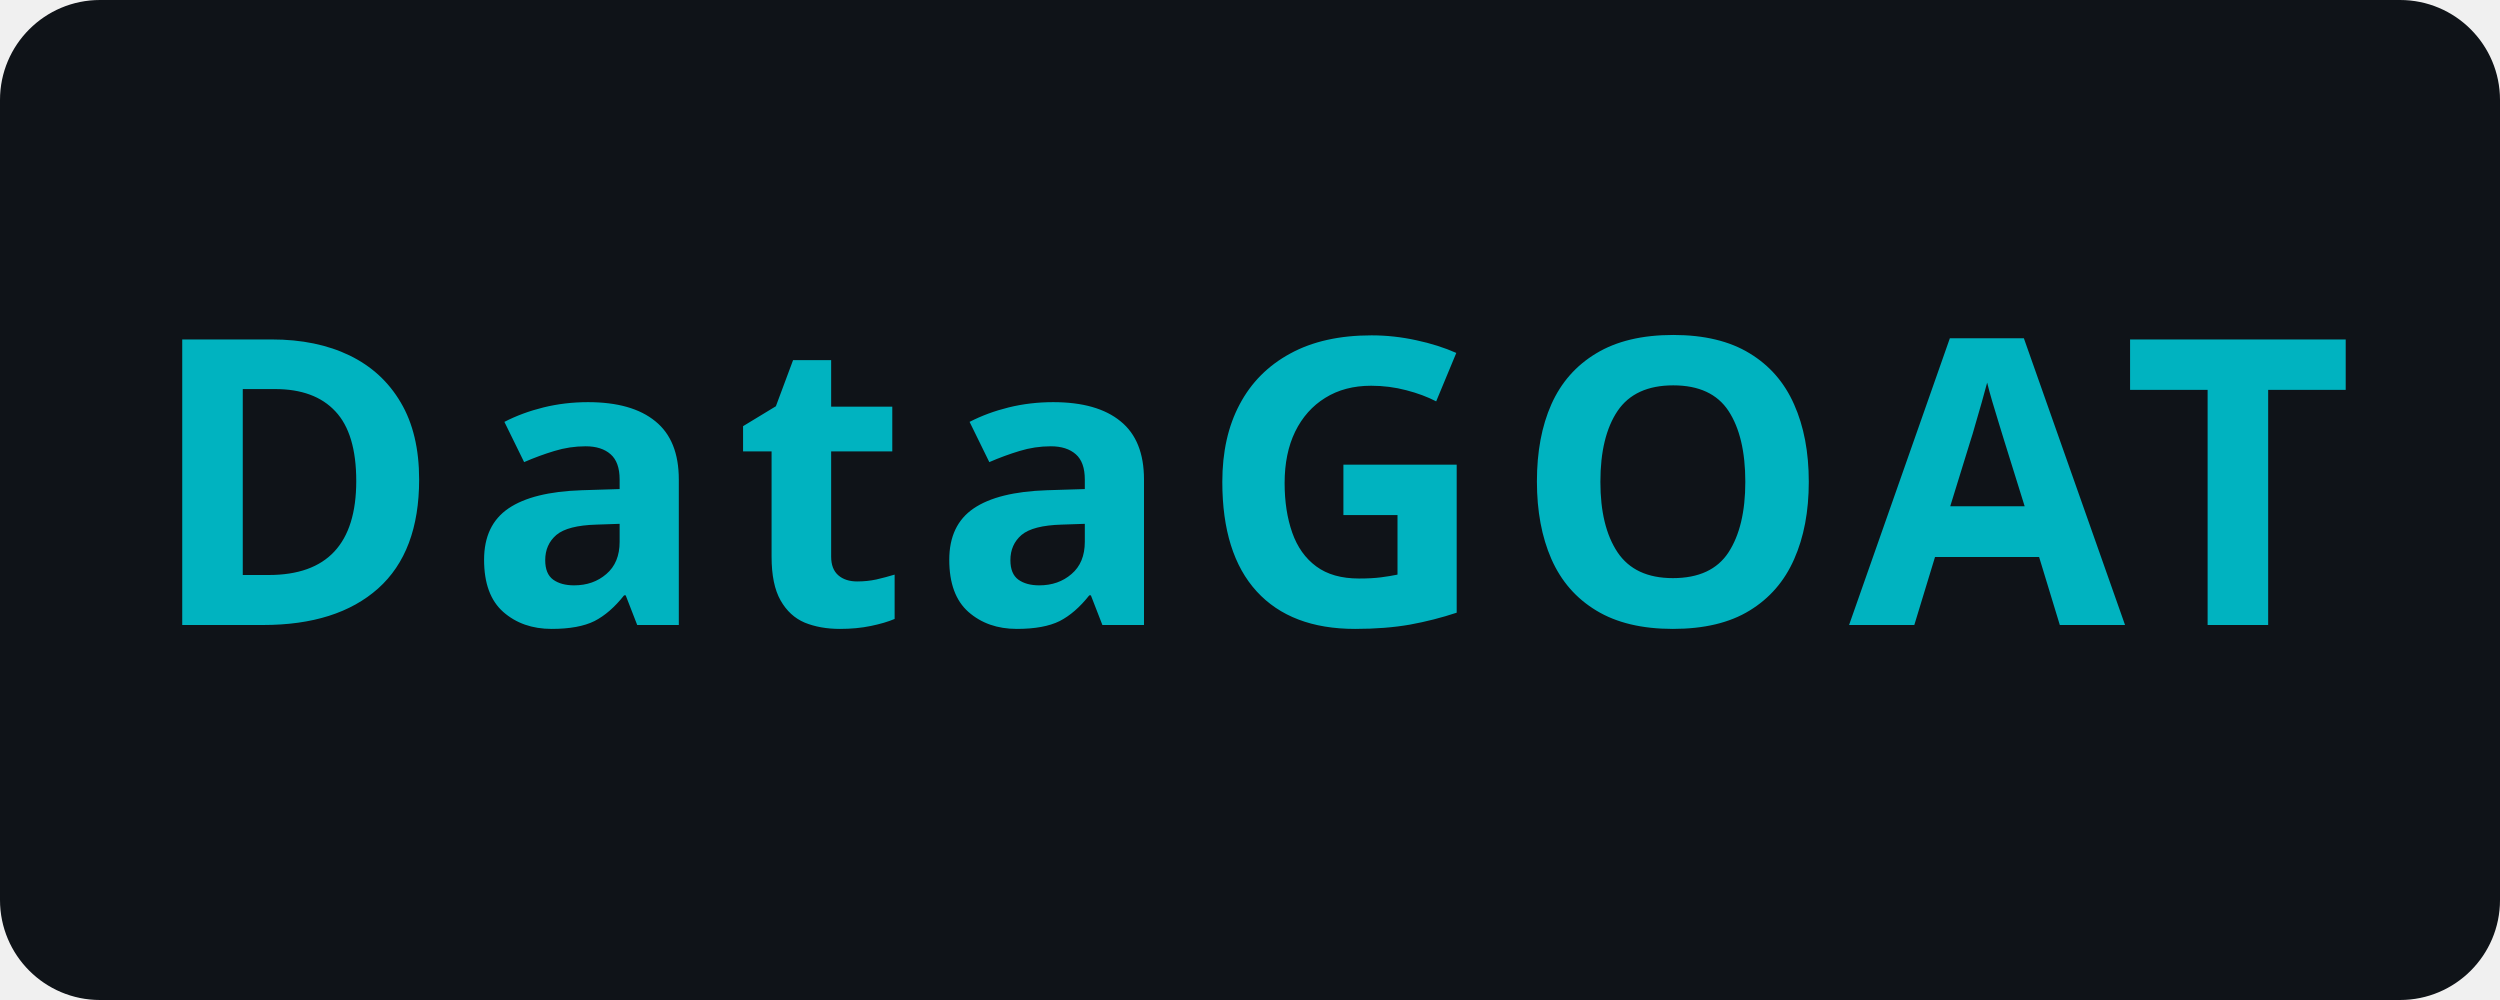
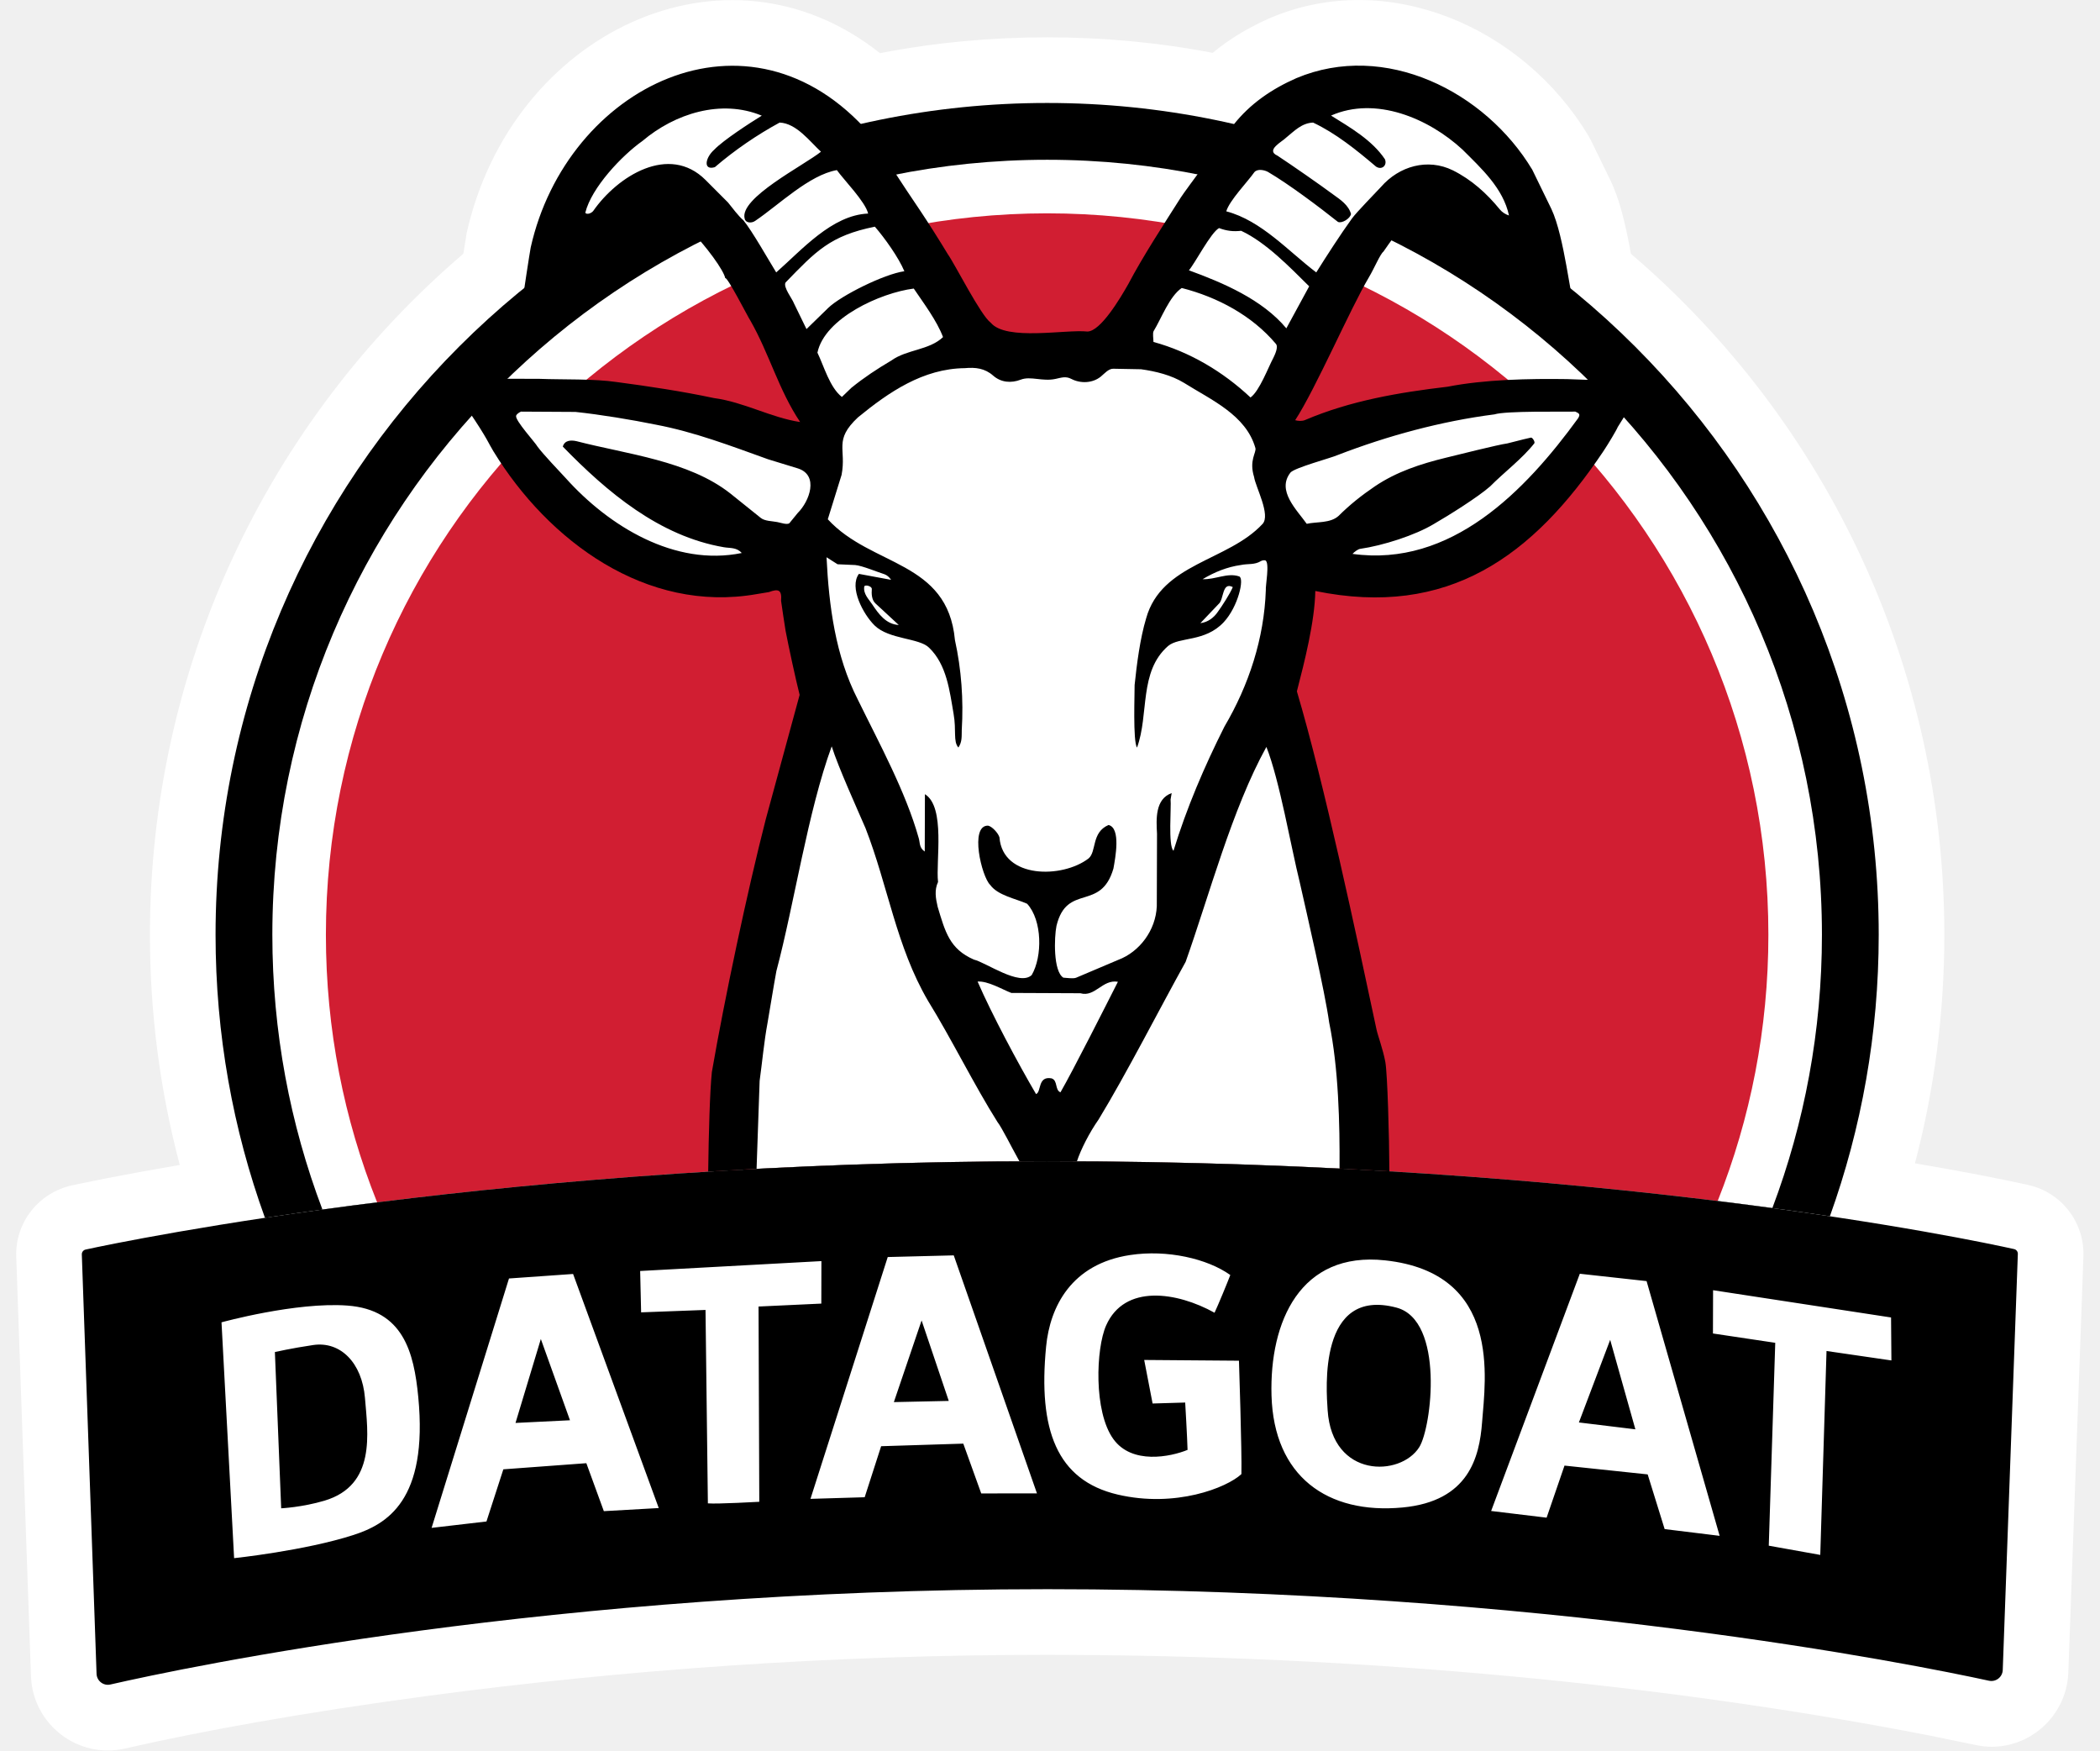
- <svg xmlns="http://www.w3.org/2000/svg" viewBox="0 0 200 80" role="img" aria-label="DataGOAT">
-   <rect width="200" height="80" rx="8" fill="#0F1318" />
-   <text x="100" y="50" font-family="Barlow Condensed, system-ui, sans-serif" font-size="32" font-weight="800" fill="#00B3C0" text-anchor="middle" letter-spacing="2">DataGOAT</text>
+ <svg xmlns="http://www.w3.org/2000/svg" width="48px" height="40px" viewBox="0 0 48 40" version="1.1">
+   <g id="datagoat-logo-login" stroke="none" fill="none" fill-rule="evenodd" stroke-width="1">
+     <g id="Group" transform="translate(1.8701, 1.5)">
+       <path d="M34.439,1.606 L34.501,1.721 L34.948,2.638 C35.111,2.985 35.226,3.391 35.333,3.909 C35.359,4.033 35.383,4.159 35.408,4.299 C39.918,8.157 42.572,13.793 42.572,19.861 C42.572,21.643 42.345,23.394 41.9,25.084 C42.998,25.27 43.866,25.44 44.491,25.579 C45.249,25.747 45.777,26.432 45.751,27.21 L45.406,36.717 C45.366,37.812 44.346,38.606 43.291,38.376 L42.223,38.157 C36.908,37.12 30.153,36.352 22.586,36.317 L22.07,36.315 C17.124,36.315 12.378,36.659 7.956,37.247 C5.023,37.637 2.66,38.073 0.989,38.456 C-0.089,38.702 -1.123,37.906 -1.162,36.802 L-1.499,27.215 C-1.525,26.439 -0.992,25.753 -0.213,25.584 L0.533,25.432 C1.044,25.332 1.613,25.228 2.239,25.121 C1.788,23.42 1.557,21.656 1.557,19.861 C1.557,13.792 4.211,8.156 8.721,4.298 L8.796,3.828 C9.822,-0.755 14.718,-3.084 18.244,-0.285 C19.494,-0.527 20.773,-0.647 22.065,-0.647 C23.345,-0.647 24.61,-0.53 25.848,-0.292 C26.232,-0.611 26.669,-0.872 27.157,-1.087 L27.179,-1.096 C29.835,-2.215 32.929,-0.907 34.439,1.606 Z" id="White-Outline" fill="#FFFFFF" fill-rule="nonzero" />
+       <path d="M22.055,25.035 C29.891,25.035 36.115,25.72 39.956,26.293 C40.678,24.284 41.072,22.119 41.072,19.861 C41.072,9.363 32.562,0.853 22.065,0.853 C11.567,0.853 3.057,9.363 3.057,19.861 C3.057,22.132 3.455,24.31 4.186,26.329 C8.051,25.747 14.35,25.035 22.055,25.035" id="Black-Circle" fill="#000000" />
+       <path d="M22.055,25.035 C29.052,25.035 34.764,25.581 38.641,26.106 C39.374,24.164 39.774,22.059 39.774,19.861 C39.774,10.08 31.845,2.151 22.065,2.151 C12.284,2.151 4.355,10.08 4.355,19.861 C4.355,22.072 4.76,24.188 5.5,26.14 C9.407,25.603 15.17,25.035 22.055,25.035" id="White-Circle" fill="#FFFFFF" />
+       <path d="M22.055,25.035 C28.334,25.035 33.579,25.475 37.391,25.945 C38.139,24.062 38.55,22.01 38.55,19.861 C38.55,10.756 31.169,3.375 22.065,3.375 C12.96,3.375 5.579,10.756 5.579,19.861 C5.579,22.021 5.994,24.085 6.75,25.976 C10.592,25.494 15.87,25.035 22.055,25.035" id="Red-Circle" fill="#D11E32" />
+       <path d="M9.407,8.811 C10.665,10.867 12.904,12.517 15.42,12.077 C15.42,12.077 15.705,12.03 15.705,12.03 C15.927,11.947 16.004,11.981 15.983,12.23 C16.003,12.39 16.063,12.759 16.086,12.914 C16.156,13.28 16.316,14.019 16.407,14.379 C16.407,14.379 15.633,17.222 15.633,17.222 C15.211,18.868 14.69,21.326 14.401,22.998 C14.356,23.427 14.328,24.408 14.317,25.273 C16.682,25.128 19.277,25.035 22.055,25.035 C24.888,25.035 27.511,25.125 29.887,25.266 C29.884,24.467 29.843,23.037 29.795,22.769 C29.742,22.478 29.619,22.155 29.592,22.021 C29.135,19.874 28.398,16.403 27.773,14.298 C27.949,13.618 28.181,12.705 28.194,12.005 C31.228,12.628 33.17,11.213 34.779,8.811 C34.888,8.648 35.08,8.328 35.107,8.258 C35.19,8.118 35.668,7.424 35.478,7.288 C35.289,7.153 34.707,7.16 34.707,7.16 C34.579,7.2 34.16,7.167 33.95,7.163 C33.087,7.15 32.064,7.171 31.218,7.337 C30.109,7.467 28.99,7.658 27.961,8.098 C27.891,8.128 27.797,8.121 27.734,8.102 C28.205,7.38 28.988,5.563 29.419,4.837 C29.54,4.634 29.677,4.306 29.751,4.25 C29.751,4.25 29.935,3.978 30.171,3.679 C30.441,3.339 30.804,3.518 31.131,3.525 C31.632,3.536 32.141,4.111 32.588,4.459 C32.966,4.753 34.11,5.442 34.11,5.442 C34.031,5.378 33.892,3.917 33.591,3.277 C33.591,3.277 33.153,2.378 33.153,2.378 C32.078,0.589 29.785,-0.566 27.761,0.286 C27.2,0.533 26.706,0.868 26.325,1.351 C26.281,1.438 25.2,2.881 25.119,3.014 C24.747,3.601 24.245,4.37 23.922,4.987 C23.732,5.323 23.286,6.071 22.986,6.076 C22.491,6.022 21.13,6.297 20.776,5.875 C20.548,5.711 19.962,4.546 19.794,4.308 C19.644,4.058 19.329,3.559 19.167,3.319 C19.167,3.319 18.845,2.839 18.845,2.839 C18.822,2.808 18.381,2.134 18.017,1.562 C18.016,1.562 18.016,1.562 18.016,1.562 C15.248,-1.621 11.082,0.483 10.26,4.156 C10.234,4.292 10.087,5.259 10.069,5.395 L11.877,4.124 C12.737,3.442 13.384,3.216 13.837,3.678 C14.289,4.139 14.675,4.683 14.707,4.857 C14.749,4.807 15.256,5.801 15.278,5.82 C15.713,6.579 15.927,7.411 16.419,8.144 C15.751,8.044 15.135,7.687 14.446,7.596 C13.734,7.444 12.951,7.326 12.231,7.231 C11.699,7.152 11.001,7.178 10.462,7.157 L9.786,7.155 C9.661,7.154 9.44,7.19 9.038,7.06 C8.653,6.935 8.391,7.225 8.837,7.883 C9.284,8.542 9.299,8.638 9.407,8.811" id="Goat-back" fill="#000000" />
+       <path d="M17.885,11.902 C17.856,12.071 17.989,12.193 18.068,12.313 C18.216,12.536 18.385,12.766 18.673,12.782 L18.138,12.287 C18.054,12.208 18.048,12.069 18.057,11.961 C18.062,11.894 17.901,11.852 17.885,11.902 M26.308,11.916 C26.059,11.784 26.106,12.205 25.986,12.3 L25.567,12.74 C25.74,12.72 25.878,12.611 25.964,12.484 C26.06,12.353 26.246,12.065 26.308,11.916 M16.814,6.559 C16.962,6.864 17.095,7.354 17.373,7.571 L17.591,7.361 C17.879,7.128 18.178,6.93 18.501,6.74 C18.857,6.482 19.365,6.507 19.685,6.203 C19.542,5.825 19.24,5.426 19.016,5.094 C18.255,5.191 16.979,5.768 16.814,6.559 M17.366,9.352 L17.051,10.366 C18.048,11.454 19.789,11.302 19.957,13.126 C20.105,13.798 20.155,14.494 20.113,15.181 C20.109,15.327 20.125,15.449 20.036,15.582 C19.912,15.442 19.994,15.195 19.926,14.811 C19.836,14.29 19.77,13.688 19.365,13.3 C19.138,13.075 18.451,13.115 18.121,12.793 C17.859,12.536 17.534,11.922 17.762,11.614 L18.498,11.75 C18.457,11.687 18.401,11.642 18.348,11.623 C18.2,11.577 17.828,11.423 17.677,11.412 L17.274,11.394 L17.022,11.234 C17.077,12.344 17.224,13.485 17.737,14.486 C18.219,15.471 18.835,16.597 19.13,17.655 C19.161,17.762 19.138,17.873 19.267,17.959 L19.271,16.648 C19.747,16.941 19.516,18.189 19.571,18.654 C19.484,18.84 19.517,19.027 19.562,19.221 C19.734,19.792 19.834,20.186 20.39,20.428 C20.672,20.496 21.435,21.044 21.712,20.781 C21.959,20.358 21.955,19.531 21.607,19.152 C21.348,19.035 20.936,18.963 20.762,18.72 C20.568,18.536 20.286,17.359 20.714,17.367 C20.807,17.385 20.948,17.539 20.975,17.636 C21.049,18.583 22.411,18.577 23.011,18.117 C23.199,17.959 23.072,17.522 23.468,17.352 C23.757,17.422 23.621,18.112 23.58,18.346 C23.291,19.342 22.517,18.673 22.278,19.657 C22.225,19.919 22.202,20.697 22.435,20.841 C22.5,20.844 22.663,20.87 22.728,20.842 C22.728,20.842 23.683,20.437 23.683,20.437 C24.179,20.253 24.548,19.756 24.571,19.208 C24.571,19.208 24.576,17.55 24.576,17.55 C24.557,17.219 24.532,16.759 24.911,16.623 C24.911,16.623 24.886,16.77 24.886,16.77 C24.906,16.921 24.825,17.834 24.953,17.941 C25.252,16.964 25.658,16.016 26.117,15.104 C26.676,14.155 27.025,13.088 27.063,11.984 C27.051,11.906 27.158,11.344 27.051,11.306 C27.028,11.297 26.977,11.307 26.954,11.32 C26.803,11.413 26.664,11.376 26.494,11.411 C26.179,11.455 25.893,11.572 25.618,11.735 C25.907,11.748 26.188,11.58 26.454,11.672 C26.578,11.714 26.432,12.364 26.099,12.72 C25.671,13.177 25.081,13.048 24.829,13.262 C24.158,13.847 24.397,14.825 24.119,15.583 C24.022,15.444 24.067,14.318 24.064,14.154 C24.113,13.678 24.189,13.088 24.328,12.628 C24.68,11.368 26.199,11.323 26.987,10.474 C27.18,10.27 26.829,9.63 26.795,9.401 C26.675,9.016 26.851,8.844 26.825,8.739 C26.611,7.983 25.814,7.639 25.195,7.25 C24.902,7.071 24.551,6.986 24.212,6.938 L23.575,6.926 C23.467,6.924 23.368,7.043 23.291,7.106 C23.1,7.26 22.827,7.267 22.618,7.159 C22.489,7.092 22.395,7.129 22.259,7.158 C21.958,7.224 21.689,7.089 21.463,7.175 C21.243,7.26 21.011,7.242 20.83,7.083 C20.641,6.916 20.428,6.89 20.182,6.913 C19.231,6.923 18.448,7.458 17.74,8.038 C17.178,8.565 17.481,8.751 17.366,9.352 M16.086,4.955 C16.023,5.058 16.244,5.334 16.276,5.429 L16.564,6.02 L17.06,5.537 C17.349,5.256 18.337,4.763 18.801,4.698 C18.67,4.384 18.349,3.936 18.127,3.68 C17.103,3.885 16.775,4.245 16.086,4.955 M11.689,3.321 C12.244,2.524 13.422,1.781 14.256,2.612 C14.256,2.612 14.77,3.127 14.77,3.127 C14.862,3.242 15.015,3.445 15.121,3.533 C15.318,3.77 15.705,4.455 15.872,4.725 C16.453,4.216 17.143,3.415 17.973,3.38 C17.91,3.11 17.419,2.612 17.258,2.387 C16.623,2.5 15.935,3.18 15.392,3.547 C15.303,3.61 15.169,3.591 15.152,3.499 C15.013,3.03 16.51,2.277 16.895,1.967 C16.642,1.735 16.334,1.316 15.95,1.301 C15.436,1.58 14.923,1.93 14.469,2.32 C14.196,2.401 14.248,2.104 14.456,1.92 C14.665,1.701 15.28,1.304 15.542,1.143 C14.615,0.758 13.554,1.094 12.815,1.721 C12.35,2.049 11.649,2.785 11.508,3.362 C11.542,3.412 11.646,3.375 11.689,3.321 M11.06,9.425 C12.049,10.528 13.556,11.45 15.084,11.137 C14.964,11.003 14.82,11.03 14.675,11.005 C13.199,10.752 12.007,9.746 10.994,8.705 C11.036,8.56 11.176,8.553 11.305,8.581 C12.452,8.879 13.87,9.025 14.825,9.778 L15.52,10.336 C15.613,10.41 15.776,10.406 15.897,10.43 C15.973,10.444 16.114,10.496 16.171,10.458 C16.171,10.458 16.364,10.222 16.364,10.222 C16.634,9.954 16.851,9.361 16.371,9.205 L15.689,8.996 C14.839,8.691 14.007,8.372 13.121,8.204 C12.565,8.091 11.845,7.972 11.283,7.913 L10.039,7.906 C9.996,7.923 9.935,7.966 9.927,8.001 C9.896,8.104 10.374,8.623 10.416,8.706 C10.545,8.881 10.91,9.263 11.06,9.425 M22.824,21.197 C22.824,21.197 21.246,21.19 21.246,21.19 C21.035,21.109 20.711,20.913 20.475,20.93 C20.795,21.669 21.403,22.807 21.811,23.501 C21.937,23.454 21.843,23.083 22.165,23.142 C22.313,23.189 22.237,23.407 22.369,23.461 C22.65,22.976 23.417,21.458 23.682,20.935 C23.327,20.874 23.161,21.293 22.824,21.197 M28.511,21.866 C28.414,21.159 28,19.38 27.838,18.66 C27.638,17.855 27.378,16.332 27.076,15.568 C26.289,16.991 25.769,18.963 25.23,20.48 C24.636,21.548 23.876,23.039 23.24,24.083 C23.029,24.383 22.831,24.774 22.746,25.037 C24.875,25.048 26.882,25.109 28.748,25.203 C28.755,24.184 28.726,22.911 28.511,21.866 M17.914,17.427 C17.709,16.952 17.295,16.042 17.14,15.555 C16.593,17.051 16.286,19.148 15.876,20.69 C15.807,21.063 15.737,21.51 15.672,21.884 C15.594,22.303 15.552,22.774 15.493,23.198 L15.423,25.21 C17.3,25.111 19.31,25.047 21.431,25.037 C21.228,24.673 21.032,24.272 20.931,24.142 C20.402,23.305 19.869,22.222 19.342,21.371 C18.616,20.131 18.428,18.748 17.914,17.427 M29.032,3.493 C29.13,3.356 29.573,2.904 29.694,2.773 C30.11,2.294 30.762,2.11 31.337,2.392 C31.763,2.604 32.113,2.919 32.412,3.286 C32.464,3.35 32.54,3.398 32.621,3.424 C32.489,2.804 31.993,2.351 31.556,1.916 C30.783,1.203 29.573,0.691 28.554,1.141 C28.991,1.414 29.489,1.698 29.785,2.138 C29.843,2.277 29.716,2.395 29.582,2.307 C29.138,1.93 28.665,1.547 28.143,1.301 C27.883,1.312 27.716,1.492 27.531,1.642 C27.438,1.738 27.048,1.931 27.329,2.057 C27.654,2.271 28.298,2.718 28.609,2.949 C28.768,3.063 28.953,3.185 29.01,3.389 C28.994,3.493 28.802,3.612 28.712,3.571 C28.287,3.233 27.589,2.708 27.116,2.431 C27.036,2.384 26.869,2.35 26.8,2.436 C26.653,2.647 26.23,3.083 26.159,3.329 C26.965,3.541 27.584,4.248 28.216,4.725 C28.445,4.359 28.778,3.843 29.032,3.493 M27.532,6.003 L28.054,5.043 C27.613,4.607 27.067,4.039 26.499,3.774 C26.319,3.795 26.168,3.777 25.994,3.712 C25.807,3.813 25.449,4.508 25.305,4.677 C26.086,4.962 26.984,5.344 27.532,6.003 M26.713,7.583 C26.92,7.433 27.119,6.892 27.235,6.678 C27.271,6.602 27.359,6.423 27.289,6.353 C26.747,5.712 25.963,5.291 25.141,5.081 C24.859,5.271 24.671,5.787 24.498,6.067 C24.473,6.115 24.493,6.234 24.495,6.314 C25.328,6.542 26.087,6.995 26.713,7.583 M32.289,7.969 C32.546,7.886 33.85,7.912 34.138,7.906 C34.211,7.944 34.265,7.955 34.2,8.059 C32.996,9.716 31.297,11.47 29.044,11.157 C29.092,11.106 29.173,11.048 29.219,11.042 C29.737,10.968 30.48,10.731 30.907,10.472 C31.23,10.286 31.917,9.857 32.192,9.613 C32.503,9.298 32.926,8.98 33.2,8.631 C33.223,8.598 33.156,8.492 33.122,8.5 L32.958,8.538 L32.582,8.633 C32.387,8.657 31.392,8.908 31.181,8.959 C30.603,9.1 30.047,9.281 29.555,9.614 C29.251,9.82 28.982,10.034 28.726,10.289 C28.535,10.461 28.231,10.418 27.998,10.47 C27.773,10.152 27.303,9.71 27.627,9.298 C27.726,9.186 28.553,8.966 28.701,8.9 C29.843,8.459 31.072,8.125 32.289,7.969" id="Goat" fill="#FFFFFF" />
+       <path d="M43.907,36.662 C43.901,36.824 43.75,36.941 43.592,36.907 C41.909,36.541 33.375,34.815 22.07,34.815 C10.778,34.815 2.334,36.609 0.654,36.993 C0.495,37.03 0.343,36.912 0.337,36.749 L3.55271368e-15,27.166 C-0.002,27.113 0.035,27.065 0.087,27.054 C1.06,26.843 9.771,25.035 22.055,25.035 C34.747,25.035 43.211,26.831 44.165,27.043 C44.218,27.054 44.254,27.102 44.252,27.155 L43.907,36.662 Z" id="Banner" fill="#000000" />
+       <path d="M14.31,32.854 C14.53,32.872 15.485,32.818 15.485,32.818 L15.468,28.356 L16.903,28.289 L16.905,27.318 L12.762,27.544 L12.784,28.489 L14.256,28.434 L14.31,32.854 Z M39.879,29.372 L41.362,29.588 L41.354,28.606 L37.286,27.983 L37.283,28.972 L38.707,29.185 L38.559,33.821 L39.736,34.032 L39.879,29.372 Z M19.816,30.513 L19.195,28.674 L18.561,30.54 L19.816,30.513 Z M18.27,31.548 L17.894,32.714 L16.655,32.751 L18.421,27.225 L19.93,27.187 L21.832,32.626 L20.558,32.627 L20.148,31.489 L18.27,31.548 Z M25.22,30.55 C25.22,30.55 25.268,31.368 25.274,31.632 C24.888,31.79 24.002,31.975 23.577,31.383 C23.125,30.756 23.18,29.315 23.412,28.79 C23.833,27.836 25.03,28.02 25.891,28.498 C25.974,28.321 26.19,27.799 26.251,27.636 C25.726,27.261 24.807,27.051 23.962,27.179 C22.615,27.382 22.129,28.362 22.041,29.27 C21.856,31.168 22.281,32.326 23.677,32.653 C24.996,32.962 26.171,32.497 26.505,32.185 C26.518,31.675 26.449,29.594 26.449,29.594 L24.283,29.577 L24.475,30.572 L25.22,30.55 Z M11.158,30.955 L10.492,29.098 L9.913,31.016 L11.158,30.955 Z M9.635,32.076 L9.249,33.268 L7.995,33.414 L9.764,27.715 L11.229,27.612 L13.187,32.961 L11.932,33.032 L11.532,31.936 L9.635,32.076 Z M35.51,31.162 L34.934,29.117 L34.219,31.005 L35.51,31.162 Z M35.791,32.192 L33.89,31.991 L33.481,33.181 L32.213,33.028 L34.24,27.607 L35.766,27.775 L37.436,33.596 L36.179,33.442 L35.791,32.192 Z M5.548,32.792 C6.728,32.439 6.538,31.254 6.472,30.446 C6.405,29.639 5.91,29.144 5.288,29.236 C4.791,29.309 4.413,29.396 4.413,29.396 L4.557,32.967 C4.557,32.967 5.038,32.944 5.548,32.792 L5.548,32.792 Z M3.481,34.106 L3.193,28.717 C3.193,28.717 4.896,28.247 6.07,28.334 C7.349,28.429 7.591,29.403 7.69,30.421 C7.92,32.792 6.968,33.331 6.208,33.577 C5.09,33.937 3.481,34.106 3.481,34.106 L3.481,34.106 Z M30.57,31.57 C30.855,31.116 31.15,28.673 30.05,28.381 C28.255,27.904 28.445,30.256 28.476,30.728 C28.58,32.284 30.142,32.25 30.57,31.57 L30.57,31.57 Z M30.19,32.948 C28.466,33.111 27.246,32.232 27.193,30.389 C27.145,28.701 27.851,27.091 29.789,27.301 C32.463,27.589 32.08,30.02 32.006,31.002 C31.946,31.796 31.704,32.805 30.19,32.948 L30.19,32.948 Z" id="Text" fill="#FFFFFF" />
+     </g>
+   </g>
</svg>
